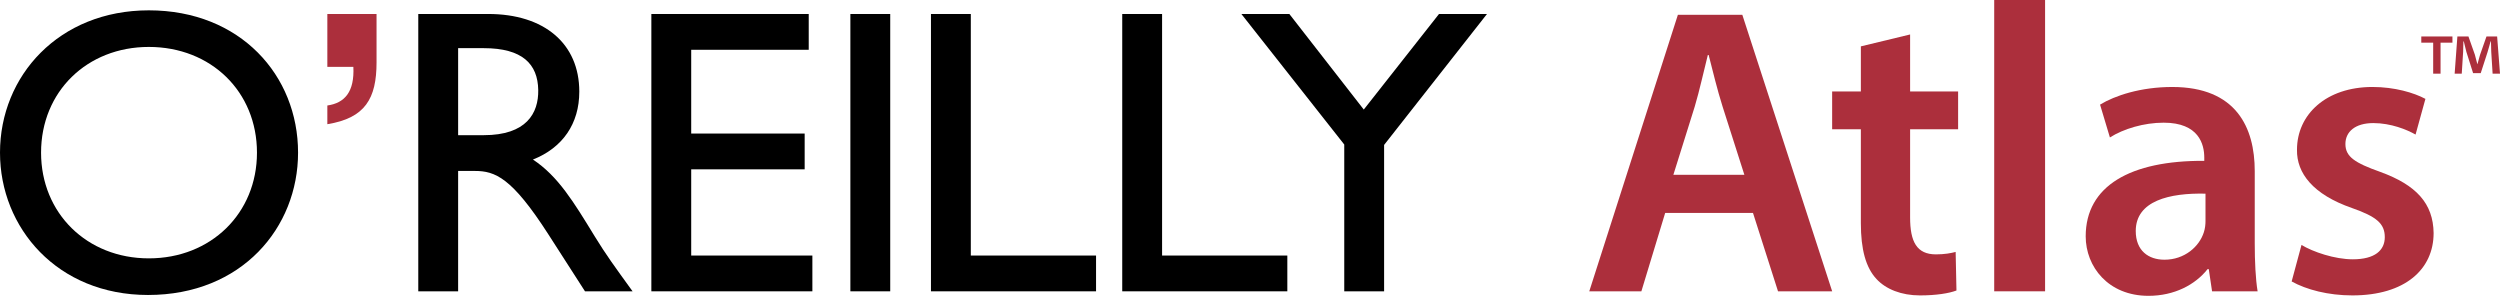
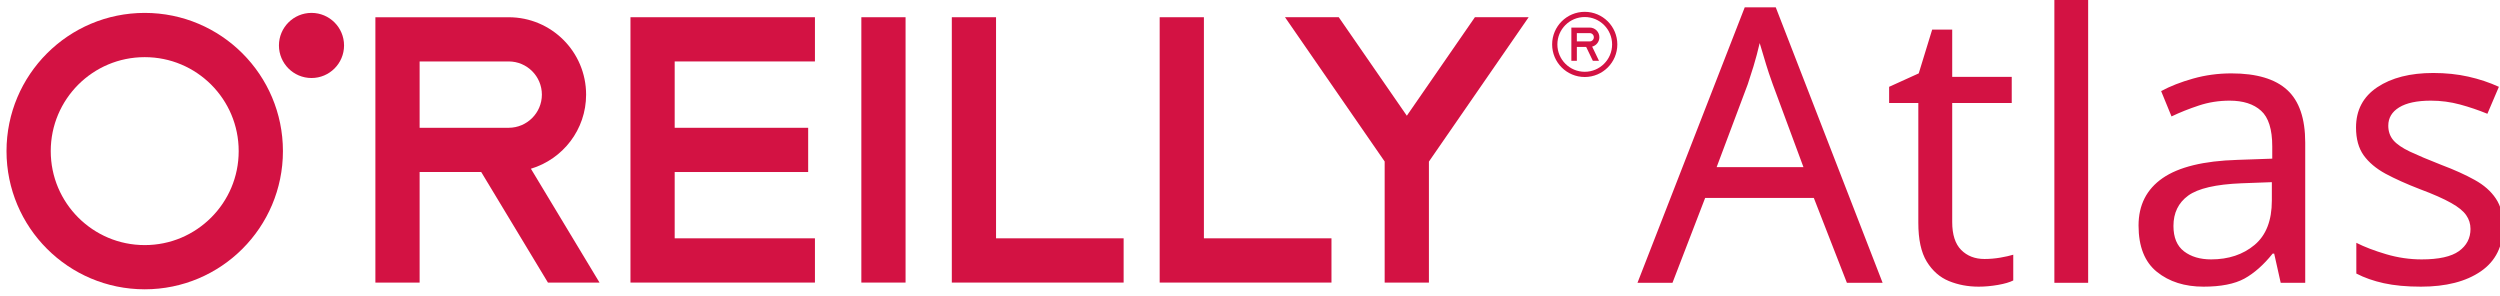
<svg xmlns="http://www.w3.org/2000/svg" version="1.1" id="Layer_1" x="0px" y="0px" width="383.889px" height="45.425px" viewBox="0 0 383.889 45.425" enable-background="new 0 0 383.889 45.425" xml:space="preserve">
  <g>
-     <path d="M0,23.442c0,11.552,8.805,21.854,22.729,21.854c14.423,0,23.04-10.365,23.04-21.854c0-11.865-8.866-21.855-22.915-21.855   C9.053,1.587,0,11.64,0,23.442L0,23.442z M6.306,23.442c0-9.367,7.056-16.235,16.546-16.235c9.553,0,16.607,6.868,16.607,16.235   c0,9.304-7.056,16.231-16.607,16.231C13.362,39.675,6.306,32.746,6.306,23.442L6.306,23.442z" />
-     <path fill="#AC2F3C" d="M50.265,19.071c5.807-0.937,7.556-3.934,7.556-9.491V2.15h-7.556v8.117h3.996   c0.188,3.809-1.312,5.557-3.996,5.932V19.071L50.265,19.071z" />
-     <path d="M64.229,2.149v42.584h6.119V26.251h2.56c3.122,0,5.682,1,11.301,9.74l5.619,8.741h7.306   c-2.935-4.06-3.995-5.493-5.807-8.431c-3.247-5.307-5.62-9.239-9.491-11.801c4.559-1.811,7.118-5.495,7.118-10.427   c0-7.368-5.37-11.926-13.986-11.926L64.229,2.149L64.229,2.149z M70.349,7.395h3.934c5.932,0,8.304,2.435,8.366,6.431   c0.062,3.559-1.812,6.931-8.366,6.931h-3.934V7.395L70.349,7.395z" />
-     <polygon points="124.184,2.149 100.02,2.149 100.02,44.733 124.745,44.733 124.745,39.24 106.139,39.24 106.139,26.001    123.56,26.001 123.56,20.507 106.139,20.507 106.139,7.644 124.184,7.644  " />
-     <polygon points="136.699,2.149 130.58,2.149 130.58,44.733 136.699,44.733  " />
-     <polygon points="149.073,2.149 142.954,2.149 142.954,44.733 168.305,44.733 168.305,39.24 149.073,39.24  " />
-     <polygon points="178.445,2.149 172.326,2.149 172.326,44.733 197.677,44.733 197.677,39.24 178.445,39.24  " />
-     <polygon points="209.415,16.823 197.988,2.15 190.621,2.15 206.418,22.192 206.418,44.732 212.537,44.732 212.537,22.255    228.334,2.15 220.966,2.15  " />
+     <g>
+       <polygon fill="#D31243" points="125.138,9.435 125.138,2.645 96.812,2.645 96.812,43.39 125.138,43.39 125.138,36.596     103.601,36.596 103.601,26.414 124.099,26.414 124.099,19.623 103.601,19.623 103.601,9.435   " />
+       <polygon fill="#D31243" points="146.156,43.39 146.156,2.646 152.948,2.646 152.948,36.596 172.539,36.596 172.539,43.39   " />
+       <polygon fill="#D31243" points="178.074,43.39 178.074,2.646 184.866,2.646 184.866,36.596 204.455,36.596 204.455,43.39   " />
+       <rect x="132.265" y="2.646" fill="#D31243" width="6.789" height="40.744" />
+       <path fill="#D31243" d="M12.017,12.995c-2.615,2.626-4.223,6.213-4.225,10.208c0.002,3.998,1.609,7.582,4.225,10.203    c2.624,2.617,6.211,4.229,10.208,4.229c3.993,0,7.579-1.611,10.202-4.229c2.618-2.621,4.225-6.205,4.225-10.203    c0-3.994-1.606-7.581-4.225-10.208c-2.623-2.613-6.209-4.218-10.202-4.219C18.228,8.777,14.64,10.382,12.017,12.995 M1,23.203    C1.003,11.481,10.5,1.984,22.225,1.981c11.721,0.003,21.217,9.5,21.221,21.222c-0.003,11.72-9.5,21.218-21.221,21.222    C10.5,44.421,1.003,34.923,1,23.203" />
+       <path fill="#D31243" d="M64.435,19.623V9.435h13.679c2.812,0.002,5.092,2.277,5.096,5.095c-0.004,2.807-2.283,5.084-5.096,5.092    L64.435,19.623L64.435,19.623z M81.523,25.91c4.9-1.473,8.477-6,8.477-11.378c0-6.567-5.318-11.883-11.886-11.884H57.643V43.39    h6.792V26.414h9.458L84.139,43.39h7.92L81.523,25.91z" />
+       <path fill="#D31243" d="M52.831,6.98c0,2.759-2.238,4.999-4.997,4.999c-2.764,0-5.001-2.24-5.001-4.999c0-2.76,2.238-5,5.001-5    C50.593,1.981,52.831,4.22,52.831,6.98" />
+       <polygon fill="#D31243" points="234.731,2.646 226.479,2.646 216.027,17.771 205.574,2.646 197.321,2.646 212.623,24.798     212.623,43.39 219.418,43.39 219.418,24.812   " />
+       <g>
+         <path fill="#D31243" d="M243.347,11.023c-2.323,0-4.203-1.883-4.203-4.201c0-2.323,1.88-4.207,4.203-4.207     c2.316,0,4.201,1.884,4.201,4.207C247.548,9.14,245.663,11.023,243.347,11.023 M243.347,1.816c-2.767,0-5.008,2.241-5.008,5.006     c0,2.762,2.241,5.003,5.008,5.003c2.759,0,5.002-2.241,5.002-5.003C248.349,4.058,246.106,1.816,243.347,1.816" />
+         <path fill="#D31243" d="M242.133,5.084h1.973c0.354,0,0.636,0.282,0.639,0.638c-0.003,0.353-0.283,0.638-0.639,0.638h-1.973     V5.084z M245.591,5.722c0-0.824-0.662-1.488-1.485-1.488h-2.815v5.1h0.844V7.208h1.432l1.022,2.125h0.943l-1.046-2.174     C245.124,6.994,245.591,6.413,245.591,5.722" />
+       </g>
+     </g>
  </g>
-   <g>
-     <path fill="#AC2F3C" d="M255.697,32.699l-3.654,12.033h-8.001L257.65,2.268h9.892l13.798,42.464h-8.315l-3.843-12.033H255.697z    M267.857,26.839l-3.34-10.458c-0.818-2.583-1.513-5.481-2.143-7.938h-0.126c-0.63,2.457-1.26,5.418-2.017,7.938l-3.275,10.458   H267.857z" />
-     <path fill="#AC2F3C" d="M293.308,5.292v8.758h7.371v5.796h-7.371v13.545c0,3.717,1.008,5.67,3.969,5.67   c1.323,0,2.331-0.188,3.023-0.377l0.126,5.922c-1.134,0.44-3.149,0.756-5.606,0.756c-2.835,0-5.229-0.944-6.679-2.521   c-1.639-1.764-2.395-4.536-2.395-8.567V19.846h-4.41V14.05h4.41V7.119L293.308,5.292z" />
-     <path fill="#AC2F3C" d="M306.222,0h7.812v44.732h-7.812V0z" />
-     <path fill="#AC2F3C" d="M339.675,44.732l-0.504-3.402h-0.188c-1.892,2.396-5.104,4.096-9.073,4.096c-6.174,0-9.64-4.473-9.64-9.135   c0-7.75,6.868-11.656,18.209-11.594v-0.504c0-2.016-0.819-5.355-6.238-5.355c-3.023,0-6.174,0.945-8.253,2.268l-1.512-5.04   c2.268-1.386,6.236-2.709,11.088-2.709c9.829,0,12.664,6.238,12.664,12.916V37.36c0,2.772,0.126,5.481,0.44,7.372H339.675z    M338.667,29.737c-5.48-0.126-10.711,1.071-10.711,5.733c0,3.023,1.953,4.41,4.411,4.41c3.087,0,5.354-2.016,6.048-4.221   c0.189-0.568,0.252-1.197,0.252-1.701V29.737L338.667,29.737z" />
-     <path fill="#AC2F3C" d="M353.408,37.612c1.764,1.072,5.104,2.206,7.875,2.206c3.402,0,4.915-1.386,4.915-3.402   c0-2.078-1.261-3.149-5.041-4.474c-5.985-2.077-8.505-5.354-8.442-8.946c0-5.418,4.475-9.64,11.594-9.64   c3.401,0,6.362,0.882,8.128,1.827l-1.514,5.481c-1.322-0.756-3.779-1.764-6.488-1.764c-2.772,0-4.284,1.323-4.284,3.213   c0,1.953,1.449,2.898,5.354,4.284c5.544,2.017,8.127,4.851,8.19,9.388c0,5.545-4.348,9.576-12.475,9.576   c-3.719,0-7.058-0.882-9.324-2.143L353.408,37.612z" />
-     <path fill="#AC2F3C" d="M376.586,5.604v0.944h-1.825v4.763h-1.133V6.548h-1.825V5.604H376.586z M382.754,11.311l-0.209-3.357   c-0.021-0.441-0.021-0.986-0.042-1.595h-0.062c-0.146,0.503-0.314,1.175-0.482,1.699l-1.027,3.168h-1.176l-1.027-3.252   c-0.104-0.441-0.272-1.112-0.398-1.616h-0.062c0,0.524-0.021,1.07-0.042,1.595l-0.21,3.357h-1.092l0.419-5.707h1.7l0.985,2.791   c0.126,0.44,0.23,0.86,0.378,1.448h0.021c0.146-0.524,0.272-1.007,0.398-1.427l0.986-2.812h1.636l0.441,5.707L382.754,11.311   L382.754,11.311z" />
-   </g>
+   <text transform="matrix(1 0 0 1 251.4446 43.4253)" fill="#D31243" font-family="'URWTypewriterTOT-LigExtNar'" font-size="59">Atlas</text>
</svg>
